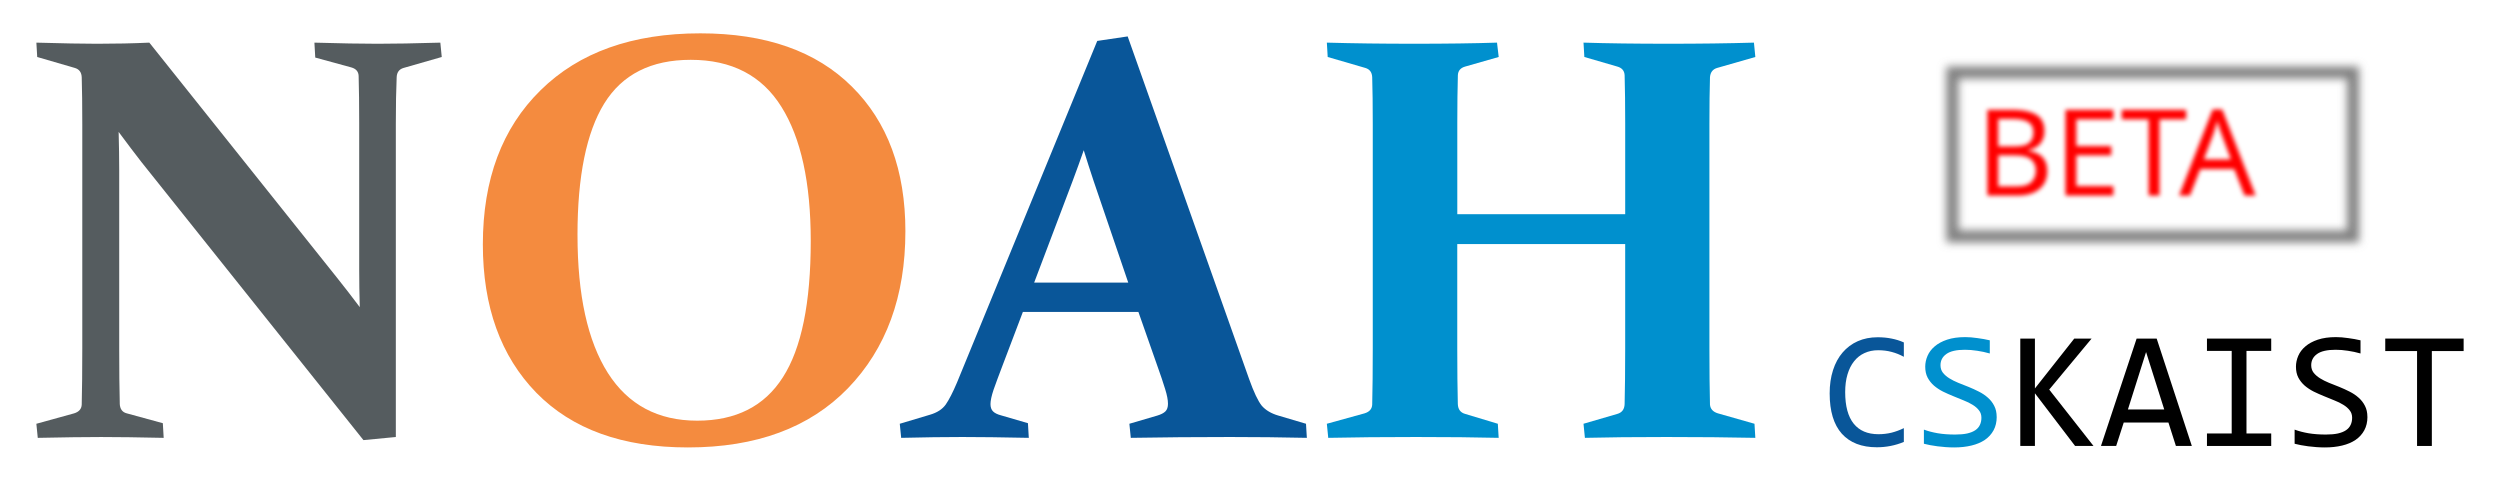
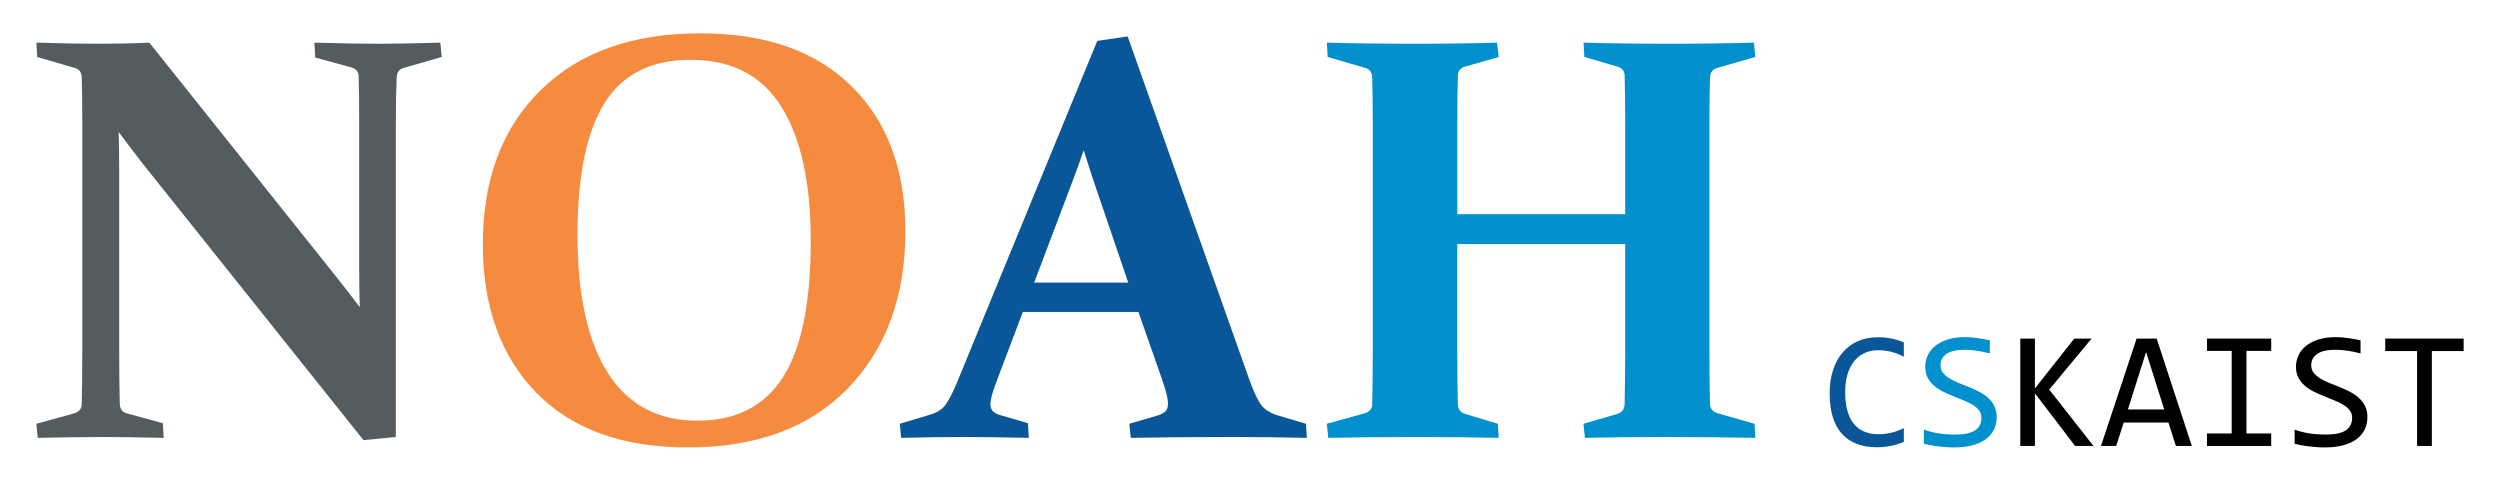
<svg xmlns="http://www.w3.org/2000/svg" width="208" height="40" id="svg2" version="1.1">
  <defs id="defs4">
    <filter id="filter3783">
      <feGaussianBlur stdDeviation="0.352" id="feGaussianBlur3785" />
    </filter>
    <filter id="filter3843">
      <feGaussianBlur stdDeviation="0.176" id="feGaussianBlur3845" />
    </filter>
  </defs>
  <g id="layer1" transform="translate(0,-1012.362)">
-     <g id="g2834" transform="translate(-0.1958095,-0.10505)">
-       <g id="g3852">
+     <g id="g3023">
+       <g transform="translate(-0.1958095,-0.10505)" id="g3852">
        <path id="path3688" style="font-size:48px;font-style:normal;font-variant:normal;font-weight:bold;font-stretch:normal;fill:#555c5f;fill-opacity:1;stroke:none;font-family:Constantia;-inkscape-font-specification:Constantia Bold" d="m 10.158,1046.038 c 0.016,0.453 0.211,0.727 0.586,0.82 l 3,0.82 0.07,1.219 c -2.109,-0.047 -3.844,-0.07 -5.203,-0.07 -1.344,0 -3.102,0.023 -5.273,0.07 l -0.117,-1.172 3.141,-0.867 c 0.406,-0.125 0.617,-0.367 0.633,-0.727 0.031,-1.266 0.047,-2.82 0.047,-4.664 l 0,-18.68 c -5.3e-6,-1.562 -0.016,-2.859 -0.047,-3.891 -0.016,-0.406 -0.203,-0.664 -0.562,-0.773 l -3.141,-0.914 -0.07,-1.195 c 2.187,0.062 3.867,0.094 5.039,0.094 1.531,0 2.984,-0.031 4.359,-0.094 l 15.586,19.523 c 0.625,0.781 1.266,1.609 1.922,2.484 -0.031,-1.078 -0.047,-2.117 -0.047,-3.117 l 0,-12.211 c -2.8e-5,-1.516 -0.016,-2.82 -0.047,-3.914 -0.016,-0.359 -0.219,-0.594 -0.609,-0.703 l -3,-0.82 -0.07,-1.242 c 2.156,0.062 3.906,0.094 5.25,0.094 1.375,0 3.117,-0.031 5.227,-0.094 l 0.117,1.195 -3.188,0.914 c -0.359,0.109 -0.547,0.367 -0.562,0.773 -0.047,1.031 -0.07,2.328 -0.07,3.891 l 0,26.039 -2.695,0.258 -18.469,-23.133 c -0.547,-0.703 -1.18,-1.539 -1.898,-2.508 0.031,1.156 0.047,2.219 0.047,3.188 l 0,14.836 c -8e-6,1.844 0.016,3.367 0.047,4.57" />
        <path id="path3690" style="font-size:48px;font-style:normal;font-variant:normal;font-weight:bold;font-stretch:normal;fill:#f48b3f;fill-opacity:1;stroke:none;font-family:Constantia;-inkscape-font-specification:Constantia Bold" d="m 48.244,1032.022 c -1e-5,5 0.844,8.828 2.531,11.484 1.687,2.641 4.164,3.961 7.43,3.961 3.219,0 5.594,-1.203 7.125,-3.609 1.547,-2.406 2.32,-6.188 2.32,-11.344 -2.9e-5,-4.844 -0.813,-8.562 -2.438,-11.156 -1.625,-2.609 -4.141,-3.914 -7.547,-3.914 -3.297,10e-5 -5.695,1.211 -7.195,3.633 -1.484,2.406 -2.227,6.055 -2.227,10.945 m 27.281,-0.305 c -3.7e-5,5.406 -1.594,9.758 -4.781,13.055 -3.188,3.281 -7.625,4.922 -13.312,4.922 -5.438,0 -9.641,-1.516 -12.609,-4.547 -2.969,-3.047 -4.453,-7.164 -4.453,-12.352 -2e-6,-5.406 1.602,-9.68 4.805,-12.82 3.203,-3.156 7.633,-4.734 13.289,-4.734 5.437,1e-4 9.641,1.477 12.609,4.43 2.969,2.938 4.453,6.953 4.453,12.047" />
        <path id="path3692" style="font-size:48px;font-style:normal;font-variant:normal;font-weight:bold;font-stretch:normal;fill:#095699;fill-opacity:1;stroke:none;font-family:Constantia;-inkscape-font-specification:Constantia Bold" d="m 85.299,1038.42 -1.664,4.383 c -0.328,0.859 -0.586,1.555 -0.773,2.086 -0.172,0.516 -0.258,0.914 -0.258,1.195 -6e-6,0.266 0.07,0.469 0.211,0.609 0.141,0.141 0.359,0.25 0.656,0.328 l 2.25,0.656 0.07,1.219 c -2.266,-0.047 -4.109,-0.07 -5.531,-0.07 -1.484,0 -3.18,0.023 -5.086,0.07 l -0.117,-1.172 2.508,-0.75 c 0.594,-0.172 1.031,-0.453 1.312,-0.844 0.281,-0.406 0.594,-1.016 0.938,-1.828 l 11.672,-28.43 2.531,-0.375 10.102,28.5 c 0.391,1.094 0.742,1.836 1.055,2.227 0.328,0.375 0.789,0.648 1.383,0.82 l 2.297,0.68 0.07,1.172 c -2.109,-0.047 -4.234,-0.07 -6.375,-0.07 -2.828,0 -5.586,0.023 -8.273,0.07 l -0.117,-1.172 2.32,-0.68 c 0.312,-0.094 0.539,-0.211 0.68,-0.352 0.141,-0.141 0.211,-0.351 0.211,-0.633 -2.1e-5,-0.312 -0.078,-0.719 -0.234,-1.219 -0.156,-0.516 -0.383,-1.188 -0.68,-2.016 l -1.547,-4.406 -9.609,0 m 5.062,-13.453 c -0.281,0.812 -0.586,1.656 -0.914,2.531 l -3.211,8.484 7.828,0 -2.883,-8.461 c -0.297,-0.891 -0.57,-1.742 -0.82,-2.555" />
        <path id="path3694" style="font-size:48px;font-style:normal;font-variant:normal;font-weight:bold;font-stretch:normal;fill:#0090ce;fill-opacity:1;stroke:none;font-family:Constantia;-inkscape-font-specification:Constantia Bold" d="m 121.44,1032.772 0,8.695 c -1e-5,1.844 0.016,3.383 0.047,4.617 0.016,0.438 0.219,0.711 0.609,0.82 l 2.719,0.82 0.07,1.172 c -1.938,-0.047 -4.227,-0.07 -6.867,-0.07 -2.703,0 -5.141,0.023 -7.312,0.07 l -0.117,-1.172 3.141,-0.867 c 0.406,-0.125 0.617,-0.367 0.633,-0.727 0.031,-1.266 0.047,-2.82 0.047,-4.664 l 0,-18.68 c 0,-1.562 -0.016,-2.859 -0.047,-3.891 -0.016,-0.406 -0.203,-0.664 -0.562,-0.773 l -3.141,-0.914 -0.07,-1.195 c 2.172,0.062 4.578,0.094 7.219,0.094 2.719,0 5.031,-0.031 6.938,-0.094 l 0.141,1.195 -2.789,0.797 c -0.391,0.11 -0.594,0.352 -0.609,0.727 -0.031,1.125 -0.047,2.445 -0.047,3.961 l 0,7.594 13.969,0 0,-7.594 c -2e-5,-1.516 -0.016,-2.836 -0.047,-3.961 -0.016,-0.375 -0.219,-0.617 -0.609,-0.727 l -2.742,-0.797 -0.07,-1.195 c 1.984,0.062 4.328,0.094 7.031,0.094 2.641,0 5.023,-0.031 7.148,-0.094 l 0.117,1.195 -3.188,0.914 c -0.359,0.109 -0.555,0.367 -0.586,0.773 -0.031,1.031 -0.047,2.328 -0.047,3.891 l 0,18.68 c -3e-5,1.844 0.016,3.398 0.047,4.664 0.031,0.359 0.25,0.602 0.656,0.727 l 3.047,0.867 0.07,1.172 c -2.234,-0.047 -4.703,-0.07 -7.406,-0.07 -2.641,0 -4.898,0.023 -6.773,0.07 l -0.117,-1.172 2.812,-0.82 c 0.391,-0.109 0.594,-0.383 0.609,-0.82 0.031,-1.234 0.047,-2.773 0.047,-4.617 l 0,-8.695 -13.969,0" />
      </g>
-       <g id="g3858">
+       <g transform="translate(-0.1958095,-0.10505)" id="g3858">
        <path id="path3728" style="font-size:14px;font-style:normal;font-variant:normal;font-weight:normal;font-stretch:normal;fill:#095699;fill-opacity:1;stroke:none;font-family:Consolas;-inkscape-font-specification:Consolas" d="m 158.597,1049.236 c -0.716,0.296 -1.465,0.444 -2.249,0.444 -1.262,0 -2.233,-0.376 -2.912,-1.128 -0.674,-0.756 -1.012,-1.873 -1.012,-3.35 0,-0.716 0.093,-1.363 0.28,-1.941 0.187,-0.579 0.453,-1.069 0.8,-1.47 0.346,-0.406 0.766,-0.718 1.258,-0.936 0.492,-0.219 1.044,-0.328 1.654,-0.328 0.415,0 0.8,0.036 1.155,0.109 0.355,0.068 0.697,0.175 1.025,0.321 l 0,1.196 c -0.324,-0.178 -0.659,-0.312 -1.005,-0.403 -0.346,-0.096 -0.725,-0.144 -1.135,-0.144 -0.419,0 -0.8,0.08 -1.142,0.239 -0.337,0.155 -0.624,0.383 -0.861,0.684 -0.237,0.296 -0.419,0.661 -0.547,1.094 -0.128,0.428 -0.191,0.918 -0.191,1.47 0,1.157 0.235,2.03 0.704,2.618 0.469,0.588 1.158,0.882 2.064,0.882 0.383,0 0.75,-0.043 1.101,-0.13 0.351,-0.091 0.688,-0.216 1.012,-0.376 l 0,1.148" />
        <path id="path3730" style="font-size:14px;font-style:normal;font-variant:normal;font-weight:normal;font-stretch:normal;fill:#0090ce;fill-opacity:1;stroke:none;font-family:Consolas;-inkscape-font-specification:Consolas" d="m 166.322,1047.151 c -1e-5,0.424 -0.087,0.795 -0.26,1.114 -0.173,0.319 -0.415,0.586 -0.725,0.8 -0.31,0.21 -0.684,0.367 -1.121,0.472 -0.433,0.105 -0.911,0.157 -1.436,0.157 -0.237,0 -0.474,-0.01 -0.711,-0.027 -0.232,-0.018 -0.458,-0.041 -0.677,-0.068 -0.214,-0.027 -0.417,-0.059 -0.608,-0.096 -0.191,-0.036 -0.365,-0.075 -0.52,-0.116 l 0,-1.176 c 0.342,0.128 0.725,0.228 1.148,0.301 0.428,0.073 0.914,0.109 1.456,0.109 0.392,0 0.725,-0.03 0.998,-0.089 0.278,-0.064 0.504,-0.155 0.677,-0.273 0.178,-0.123 0.305,-0.271 0.383,-0.444 0.082,-0.173 0.123,-0.371 0.123,-0.595 0,-0.241 -0.068,-0.447 -0.205,-0.615 -0.132,-0.173 -0.308,-0.326 -0.526,-0.458 -0.219,-0.137 -0.469,-0.26 -0.752,-0.369 -0.278,-0.114 -0.563,-0.23 -0.854,-0.349 -0.292,-0.118 -0.579,-0.246 -0.861,-0.383 -0.278,-0.141 -0.526,-0.305 -0.745,-0.492 -0.219,-0.191 -0.396,-0.415 -0.533,-0.67 -0.132,-0.255 -0.198,-0.558 -0.198,-0.909 0,-0.305 0.064,-0.606 0.191,-0.902 0.128,-0.296 0.326,-0.558 0.595,-0.786 0.269,-0.232 0.613,-0.419 1.032,-0.56 0.424,-0.141 0.927,-0.212 1.511,-0.212 0.15,0 0.312,0.01 0.485,0.02 0.178,0.014 0.355,0.034 0.533,0.062 0.182,0.023 0.36,0.05 0.533,0.082 0.178,0.032 0.342,0.066 0.492,0.103 l 0,1.094 c -0.351,-0.1 -0.702,-0.175 -1.053,-0.226 -0.351,-0.055 -0.69,-0.082 -1.019,-0.082 -0.697,0 -1.21,0.116 -1.538,0.349 -0.328,0.232 -0.492,0.545 -0.492,0.936 -1e-5,0.241 0.066,0.449 0.198,0.622 0.137,0.173 0.314,0.328 0.533,0.465 0.219,0.137 0.467,0.262 0.745,0.376 0.283,0.109 0.57,0.223 0.861,0.342 0.292,0.118 0.576,0.248 0.854,0.39 0.283,0.141 0.533,0.31 0.752,0.506 0.219,0.191 0.394,0.417 0.526,0.677 0.137,0.26 0.205,0.567 0.205,0.923" />
        <path id="path3732" style="font-size:14px;font-style:normal;font-variant:normal;font-weight:normal;font-stretch:normal;fill:#000000;fill-opacity:1;stroke:none;font-family:Consolas;-inkscape-font-specification:Consolas" d="m 174.375,1049.571 -1.531,0 -3.343,-4.382 0,4.382 -1.217,0 0,-8.935 1.217,0 0,4.149 3.274,-4.149 1.442,0 -3.527,4.245 3.685,4.689" />
        <path id="path3734" style="font-size:14px;font-style:normal;font-variant:normal;font-weight:normal;font-stretch:normal;fill:#000000;fill-opacity:1;stroke:none;font-family:Consolas;-inkscape-font-specification:Consolas" d="m 182.557,1049.571 -1.326,0 -0.622,-1.948 -3.719,0 -0.629,1.948 -1.265,0 2.967,-8.935 1.668,0 2.926,8.935 m -2.297,-3.035 -1.511,-4.778 -1.511,4.778 3.021,0" />
        <path id="path3736" style="font-size:14px;font-style:normal;font-variant:normal;font-weight:normal;font-stretch:normal;fill:#000000;fill-opacity:1;stroke:none;font-family:Consolas;-inkscape-font-specification:Consolas" d="m 185.873,1041.662 -2.058,0 0,-1.025 5.346,0 0,1.025 -2.058,0 0,6.87 2.058,0 0,1.039 -5.346,0 0,-1.039 2.058,0 0,-6.87" />
        <path id="path3738" style="font-size:14px;font-style:normal;font-variant:normal;font-weight:normal;font-stretch:normal;fill:#000000;fill-opacity:1;stroke:none;font-family:Consolas;-inkscape-font-specification:Consolas" d="m 197.166,1047.151 c -1e-5,0.424 -0.087,0.795 -0.26,1.114 -0.173,0.319 -0.415,0.586 -0.725,0.8 -0.31,0.21 -0.684,0.367 -1.121,0.472 -0.433,0.105 -0.911,0.157 -1.436,0.157 -0.237,0 -0.474,-0.01 -0.711,-0.027 -0.232,-0.018 -0.458,-0.041 -0.677,-0.068 -0.214,-0.027 -0.417,-0.059 -0.608,-0.096 -0.191,-0.036 -0.365,-0.075 -0.52,-0.116 l 0,-1.176 c 0.342,0.128 0.725,0.228 1.148,0.301 0.428,0.073 0.914,0.109 1.456,0.109 0.392,0 0.725,-0.03 0.998,-0.089 0.278,-0.064 0.504,-0.155 0.677,-0.273 0.178,-0.123 0.305,-0.271 0.383,-0.444 0.082,-0.173 0.123,-0.371 0.123,-0.595 0,-0.241 -0.068,-0.447 -0.205,-0.615 -0.132,-0.173 -0.308,-0.326 -0.526,-0.458 -0.219,-0.137 -0.469,-0.26 -0.752,-0.369 -0.278,-0.114 -0.563,-0.23 -0.854,-0.349 -0.292,-0.118 -0.579,-0.246 -0.861,-0.383 -0.278,-0.141 -0.526,-0.305 -0.745,-0.492 -0.219,-0.191 -0.396,-0.415 -0.533,-0.67 -0.132,-0.255 -0.198,-0.558 -0.198,-0.909 0,-0.305 0.064,-0.606 0.191,-0.902 0.128,-0.296 0.326,-0.558 0.595,-0.786 0.269,-0.232 0.613,-0.419 1.032,-0.56 0.424,-0.141 0.927,-0.212 1.511,-0.212 0.15,0 0.312,0.01 0.485,0.02 0.178,0.014 0.355,0.034 0.533,0.062 0.182,0.023 0.36,0.05 0.533,0.082 0.178,0.032 0.342,0.066 0.492,0.103 l 0,1.094 c -0.351,-0.1 -0.702,-0.175 -1.053,-0.226 -0.351,-0.055 -0.69,-0.082 -1.019,-0.082 -0.697,0 -1.21,0.116 -1.538,0.349 -0.328,0.232 -0.492,0.545 -0.492,0.936 -1e-5,0.241 0.066,0.449 0.198,0.622 0.137,0.173 0.314,0.328 0.533,0.465 0.219,0.137 0.467,0.262 0.745,0.376 0.283,0.109 0.57,0.223 0.861,0.342 0.292,0.118 0.576,0.248 0.854,0.39 0.283,0.141 0.533,0.31 0.752,0.506 0.219,0.191 0.394,0.417 0.526,0.677 0.137,0.26 0.205,0.567 0.205,0.923" />
        <path id="path3740" style="font-size:14px;font-style:normal;font-variant:normal;font-weight:normal;font-stretch:normal;fill:#000000;fill-opacity:1;stroke:none;font-family:Consolas;-inkscape-font-specification:Consolas" d="m 205.171,1041.675 -2.646,0 0,7.896 -1.23,0 0,-7.896 -2.646,0 0,-1.039 6.521,0 0,1.039" />
      </g>
-       <g transform="translate(-2.8652863e-6,1.999998)" id="g3847">
-         <text xml:space="preserve" style="font-size:40px;font-style:normal;font-weight:normal;fill:#ff0000;fill-opacity:1;stroke:none;filter:url(#filter3843);font-family:Bitstream Vera Sans" x="164.576" y="1026.741" id="text2842">
-           <tspan id="tspan2844" x="164.576" y="1026.741" style="font-size:10px;font-style:normal;font-variant:normal;font-weight:normal;font-stretch:normal;fill:#ff0000;fill-opacity:1;font-family:Segoe Script;-inkscape-font-specification:Segoe Script">BETA</tspan>
-         </text>
-         <rect style="fill:none;stroke:#808080;stroke-opacity:1;filter:url(#filter3783)" id="rect3753" width="33.335" height="13.637" x="162.635" y="4.14" transform="translate(0,1012.362)" />
-       </g>
    </g>
  </g>
</svg>
